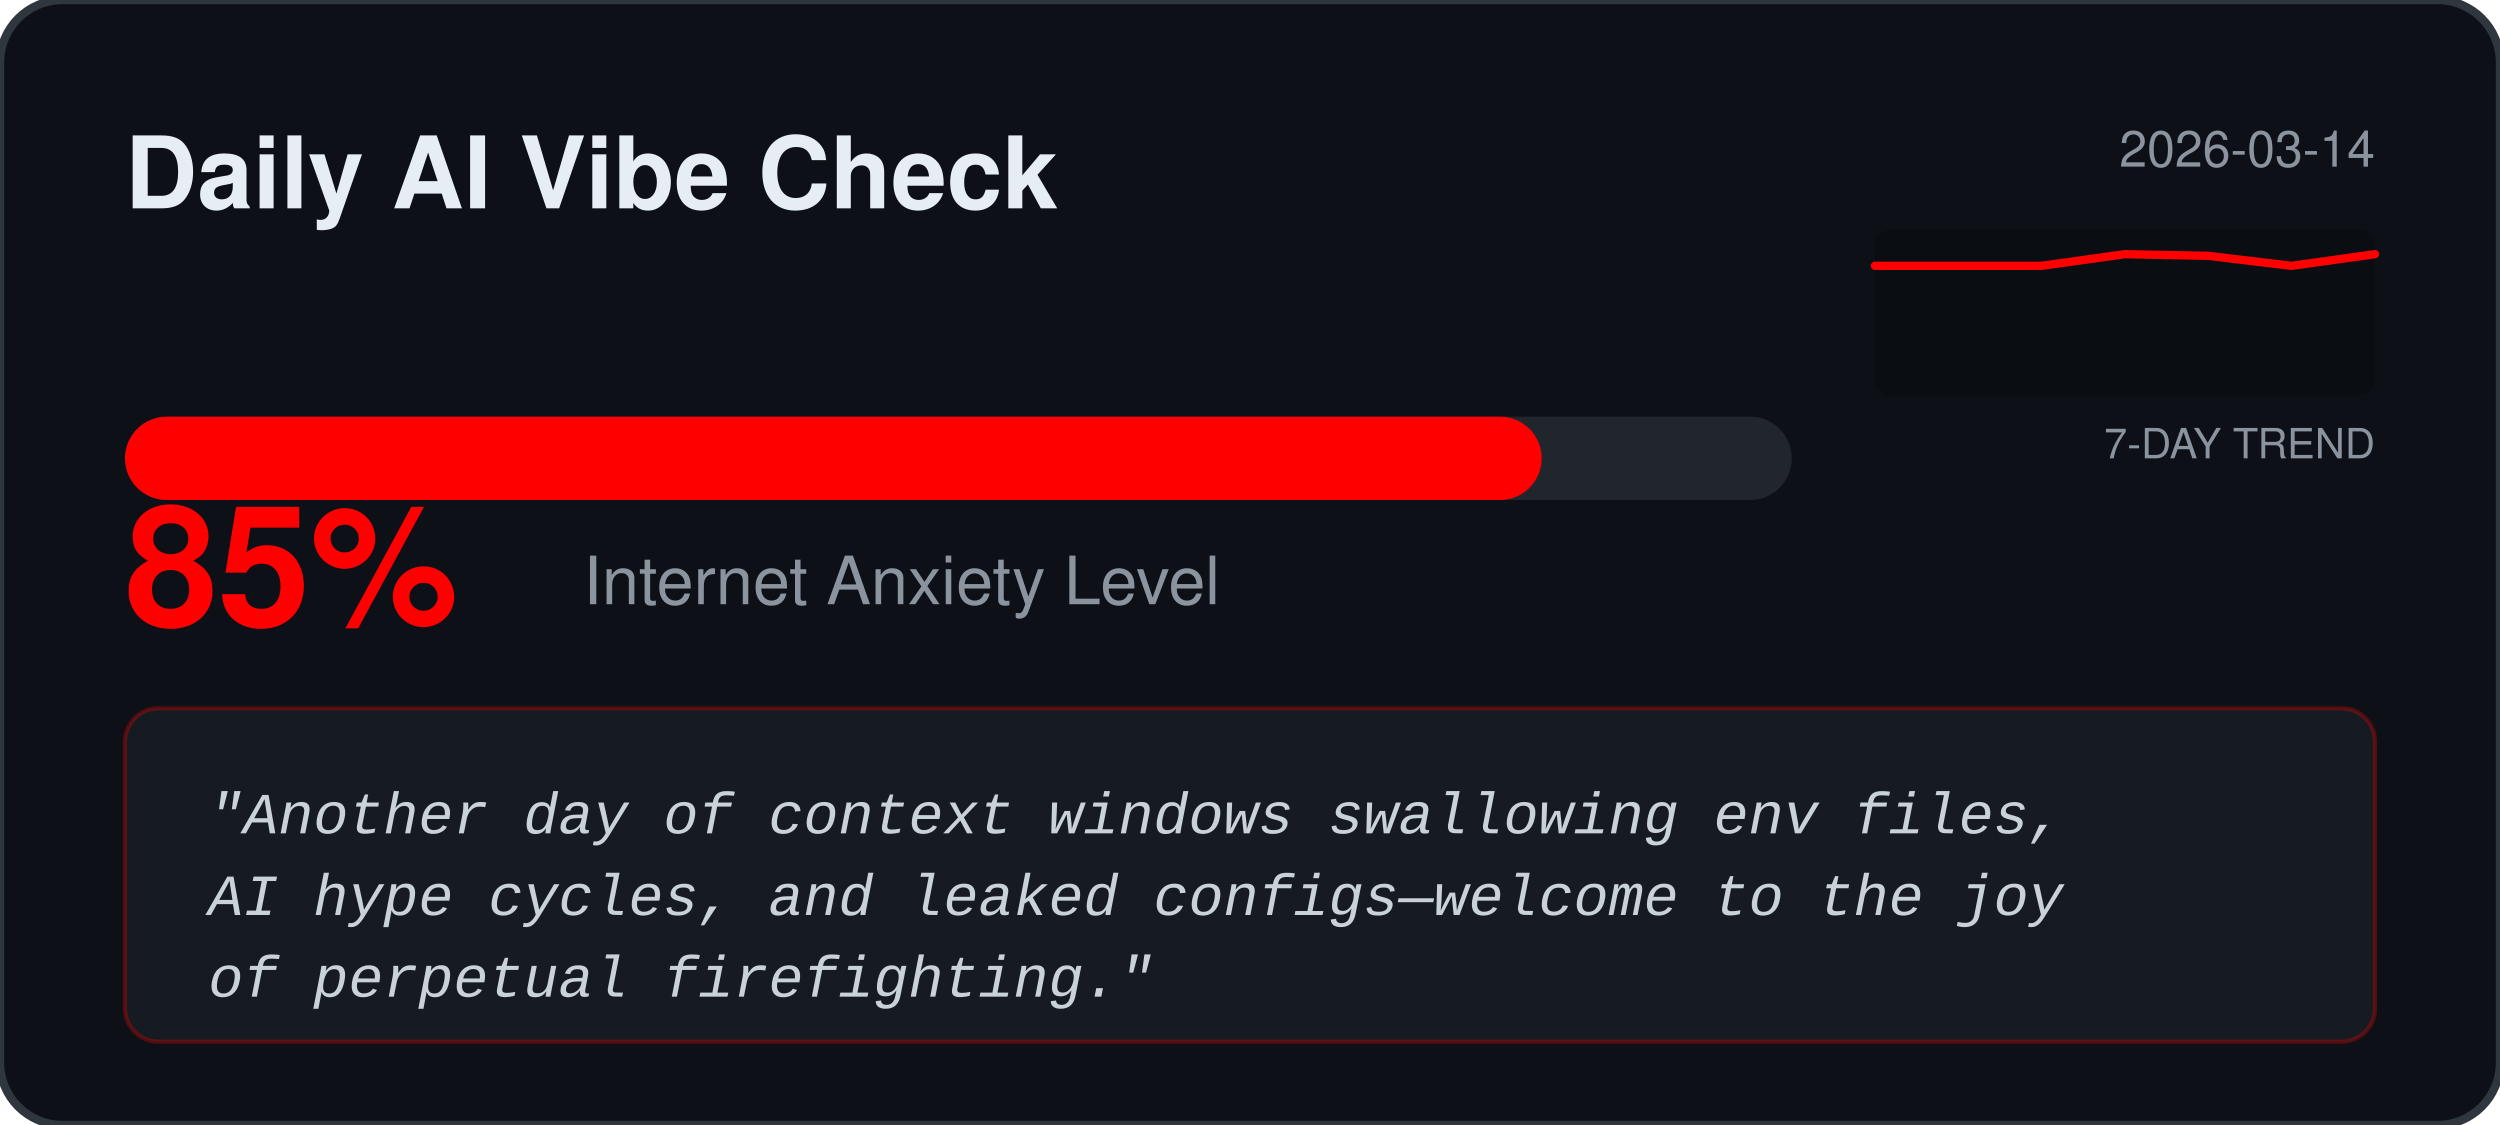
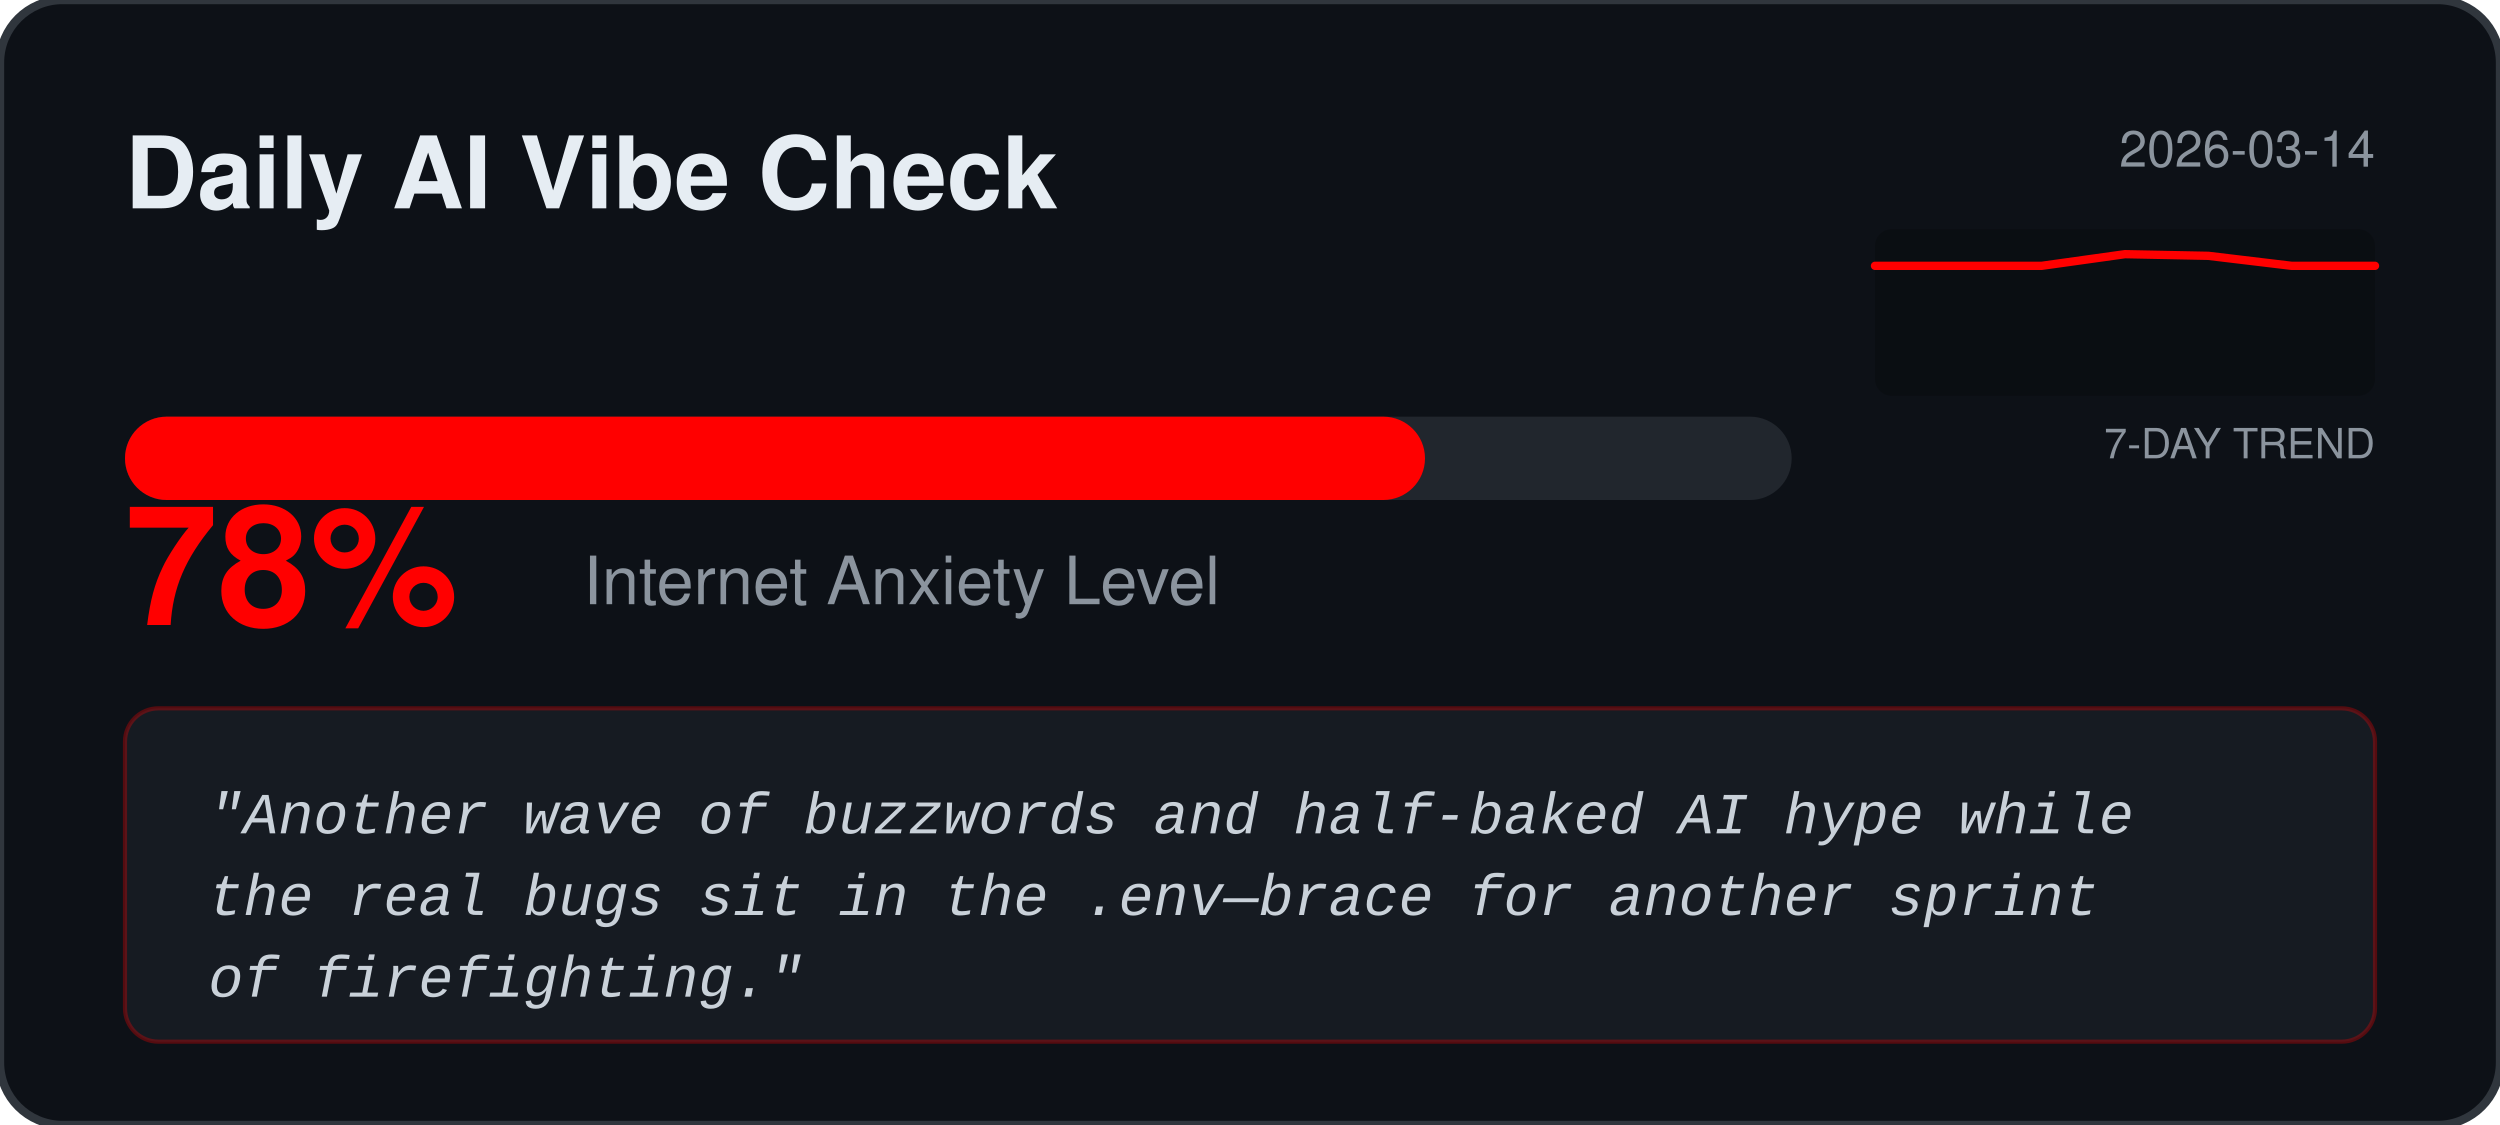
<svg xmlns="http://www.w3.org/2000/svg" width="600" height="270" viewBox="0 0 600 270" fill="none">
  <rect width="600" height="270" rx="15" fill="#0D1117" stroke="#30363D" stroke-width="2" />
  <text x="30" y="50" fill="#E6EDF3" font-family="Segoe UI, Helvetica, sans-serif" font-weight="bold" font-size="24">Daily AI Vibe Check</text>
  <text x="570" y="40" fill="#8B949E" font-family="Segoe UI, Helvetica, sans-serif" font-size="12" text-anchor="end">2026-03-14</text>
  <rect x="450" y="55" width="120" height="40" fill="#000000" fill-opacity="0.2" rx="4" />
  <text x="570" y="110" fill="#8B949E" font-family="Segoe UI, Helvetica, sans-serif" font-size="10" text-anchor="end">7-DAY TREND</text>
-   <polyline points="450.0,63.8 470.0,63.8 490.0,63.8 510.0,61.0 530.0,61.4 550.0,63.8 570.0,61.0" fill="none" stroke="#FF0000" stroke-width="2" stroke-linecap="round" stroke-linejoin="round" />
+   <polyline points="450.0,63.8 470.0,63.8 490.0,63.8 510.0,61.0 530.0,61.4 550.0,63.8 570.0,63.8" fill="none" stroke="#FF0000" stroke-width="2" stroke-linecap="round" stroke-linejoin="round" />
  <rect x="30" y="100" width="400" height="20" rx="10" fill="#21262D" />
-   <rect x="30" y="100" width="340.0" height="20" rx="10" fill="#FF0000" />
-   <text x="30" y="150" fill="#FF0000" font-family="Segoe UI, Helvetica, sans-serif" font-weight="bold" font-size="40">85%</text>
+   <rect x="30" y="100" width="312.0" height="20" rx="10" fill="#FF0000" />
+   <text x="30" y="150" fill="#FF0000" font-family="Segoe UI, Helvetica, sans-serif" font-weight="bold" font-size="40">78%</text>
  <text x="140" y="145" fill="#8B949E" font-family="Segoe UI, Helvetica, sans-serif" font-size="16">Internet Anxiety Level</text>
  <rect x="30" y="170" width="540" height="80" rx="8" fill="#161B22" stroke="#FF0000" stroke-opacity="0.3" />
  <text x="50" y="200" fill="#C9D1D9" font-family="Courier New, monospace" font-size="14" font-style="italic">
-     <tspan x="50" dy="0">"Another day of context windows swallowing env files,</tspan>
-     <tspan x="50" dy="1.4em">AI hype cycles, and leaked configs—welcome to the joy</tspan>
-     <tspan x="50" dy="1.4em">of perpetual firefighting."</tspan>
+     <tspan x="50" dy="0">"Another wave of buzzwords and half‑baked AI hype while</tspan>
+     <tspan x="50" dy="1.4em">the real bugs sit in the .env—brace for another sprint</tspan>
+     <tspan x="50" dy="1.4em">of firefighting."</tspan>
  </text>
</svg>
